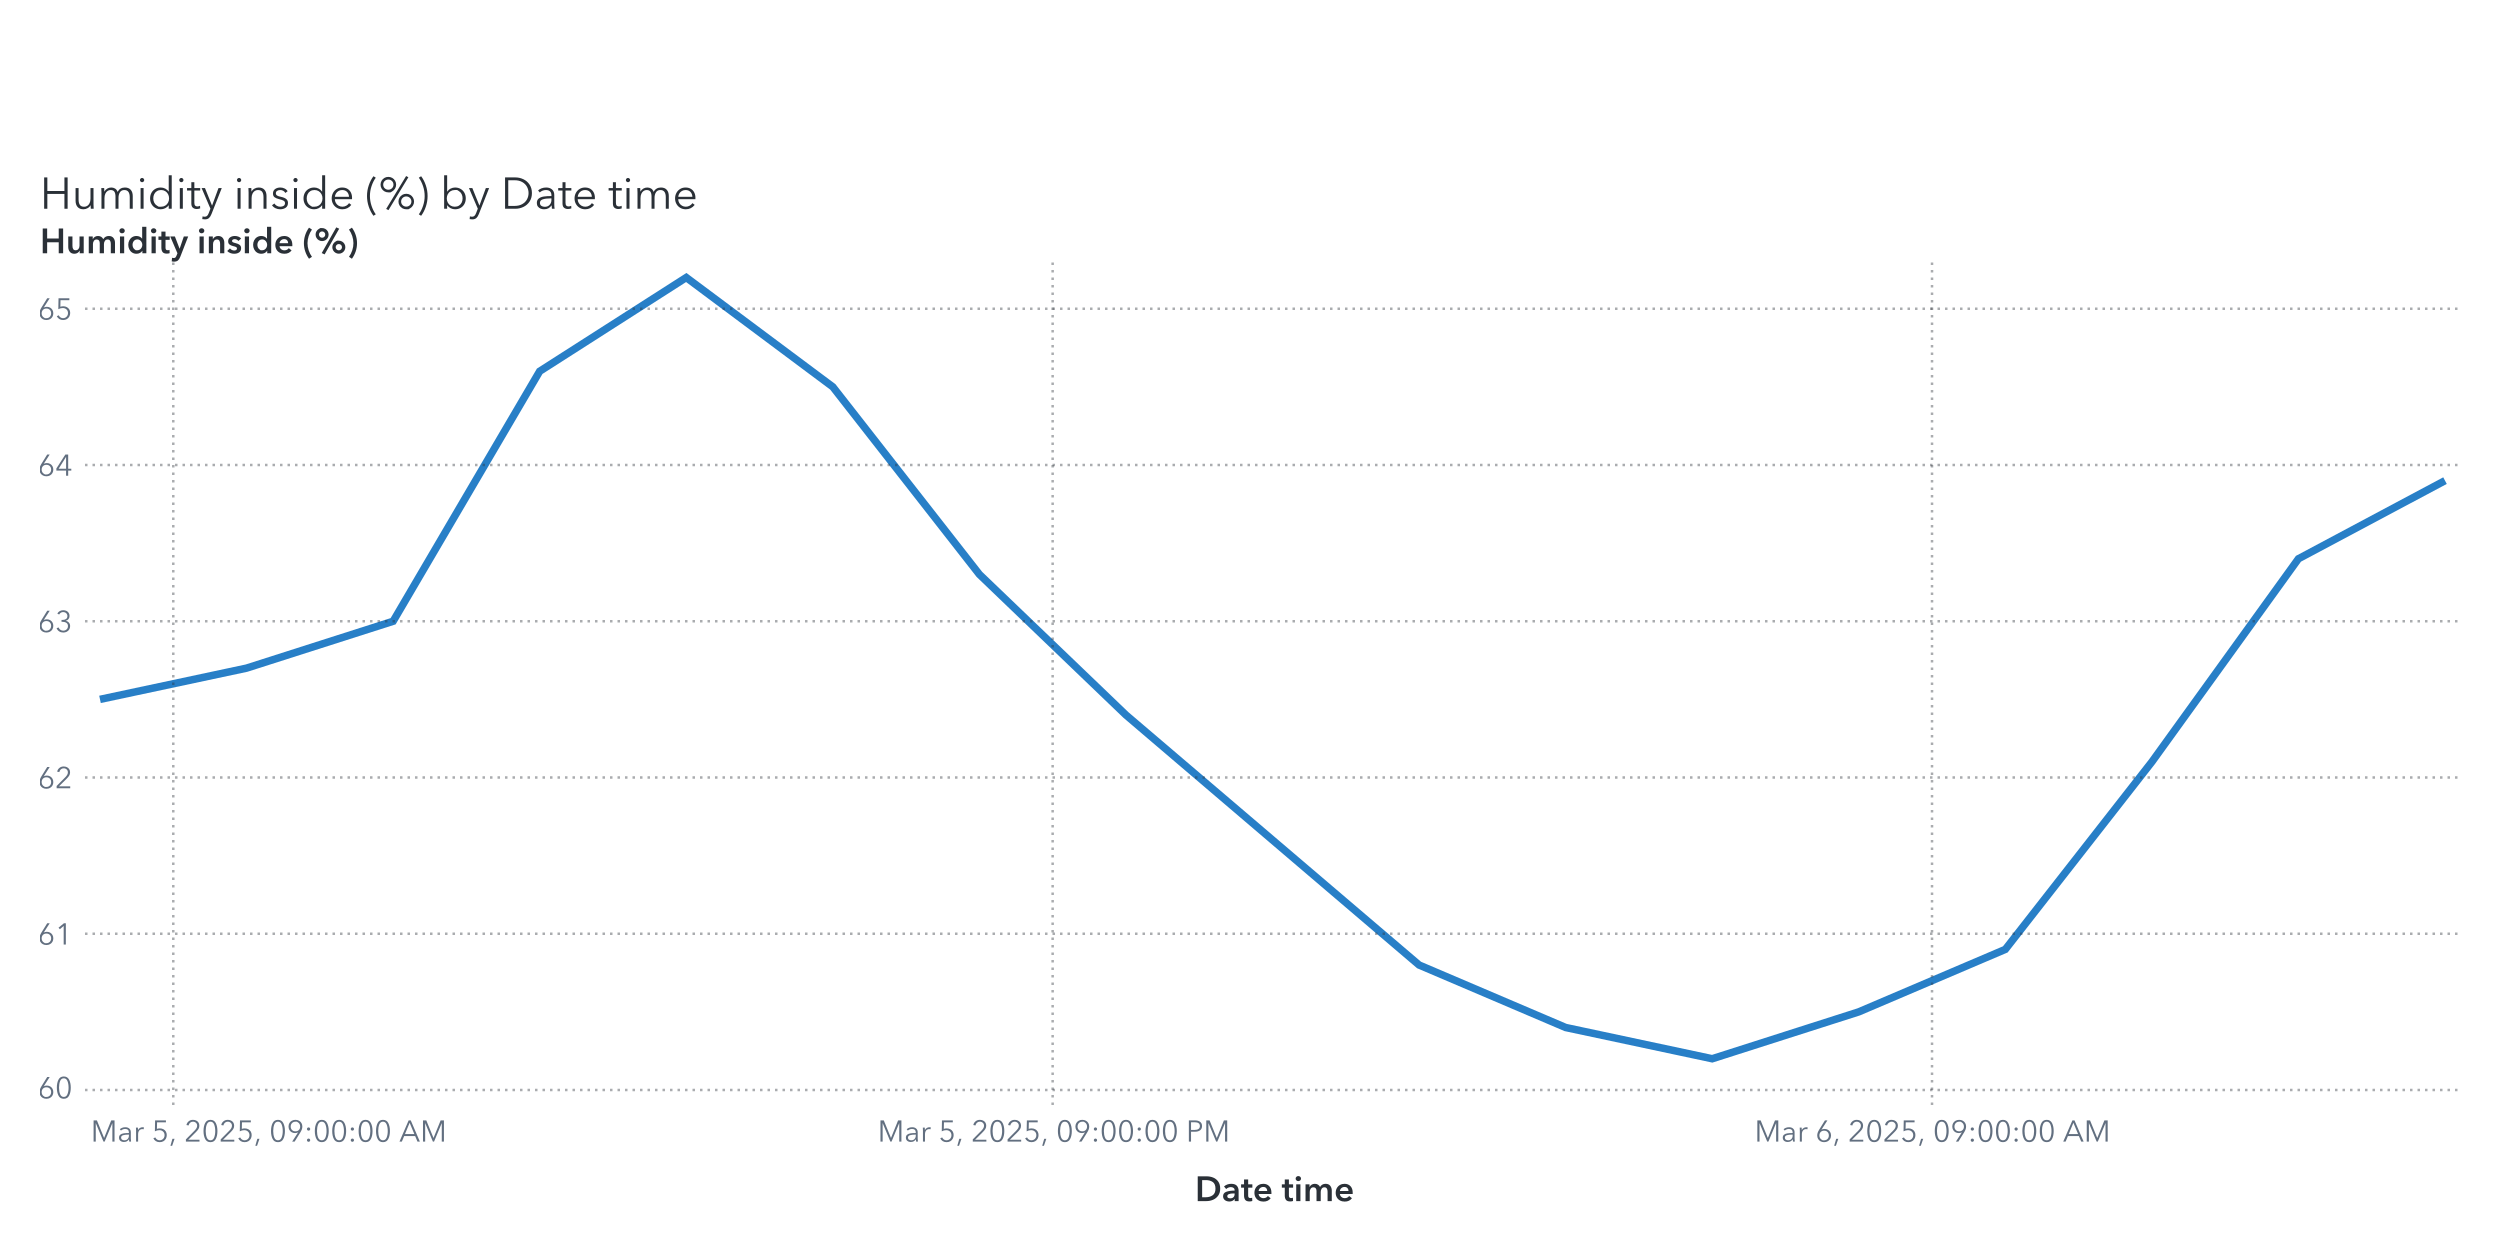
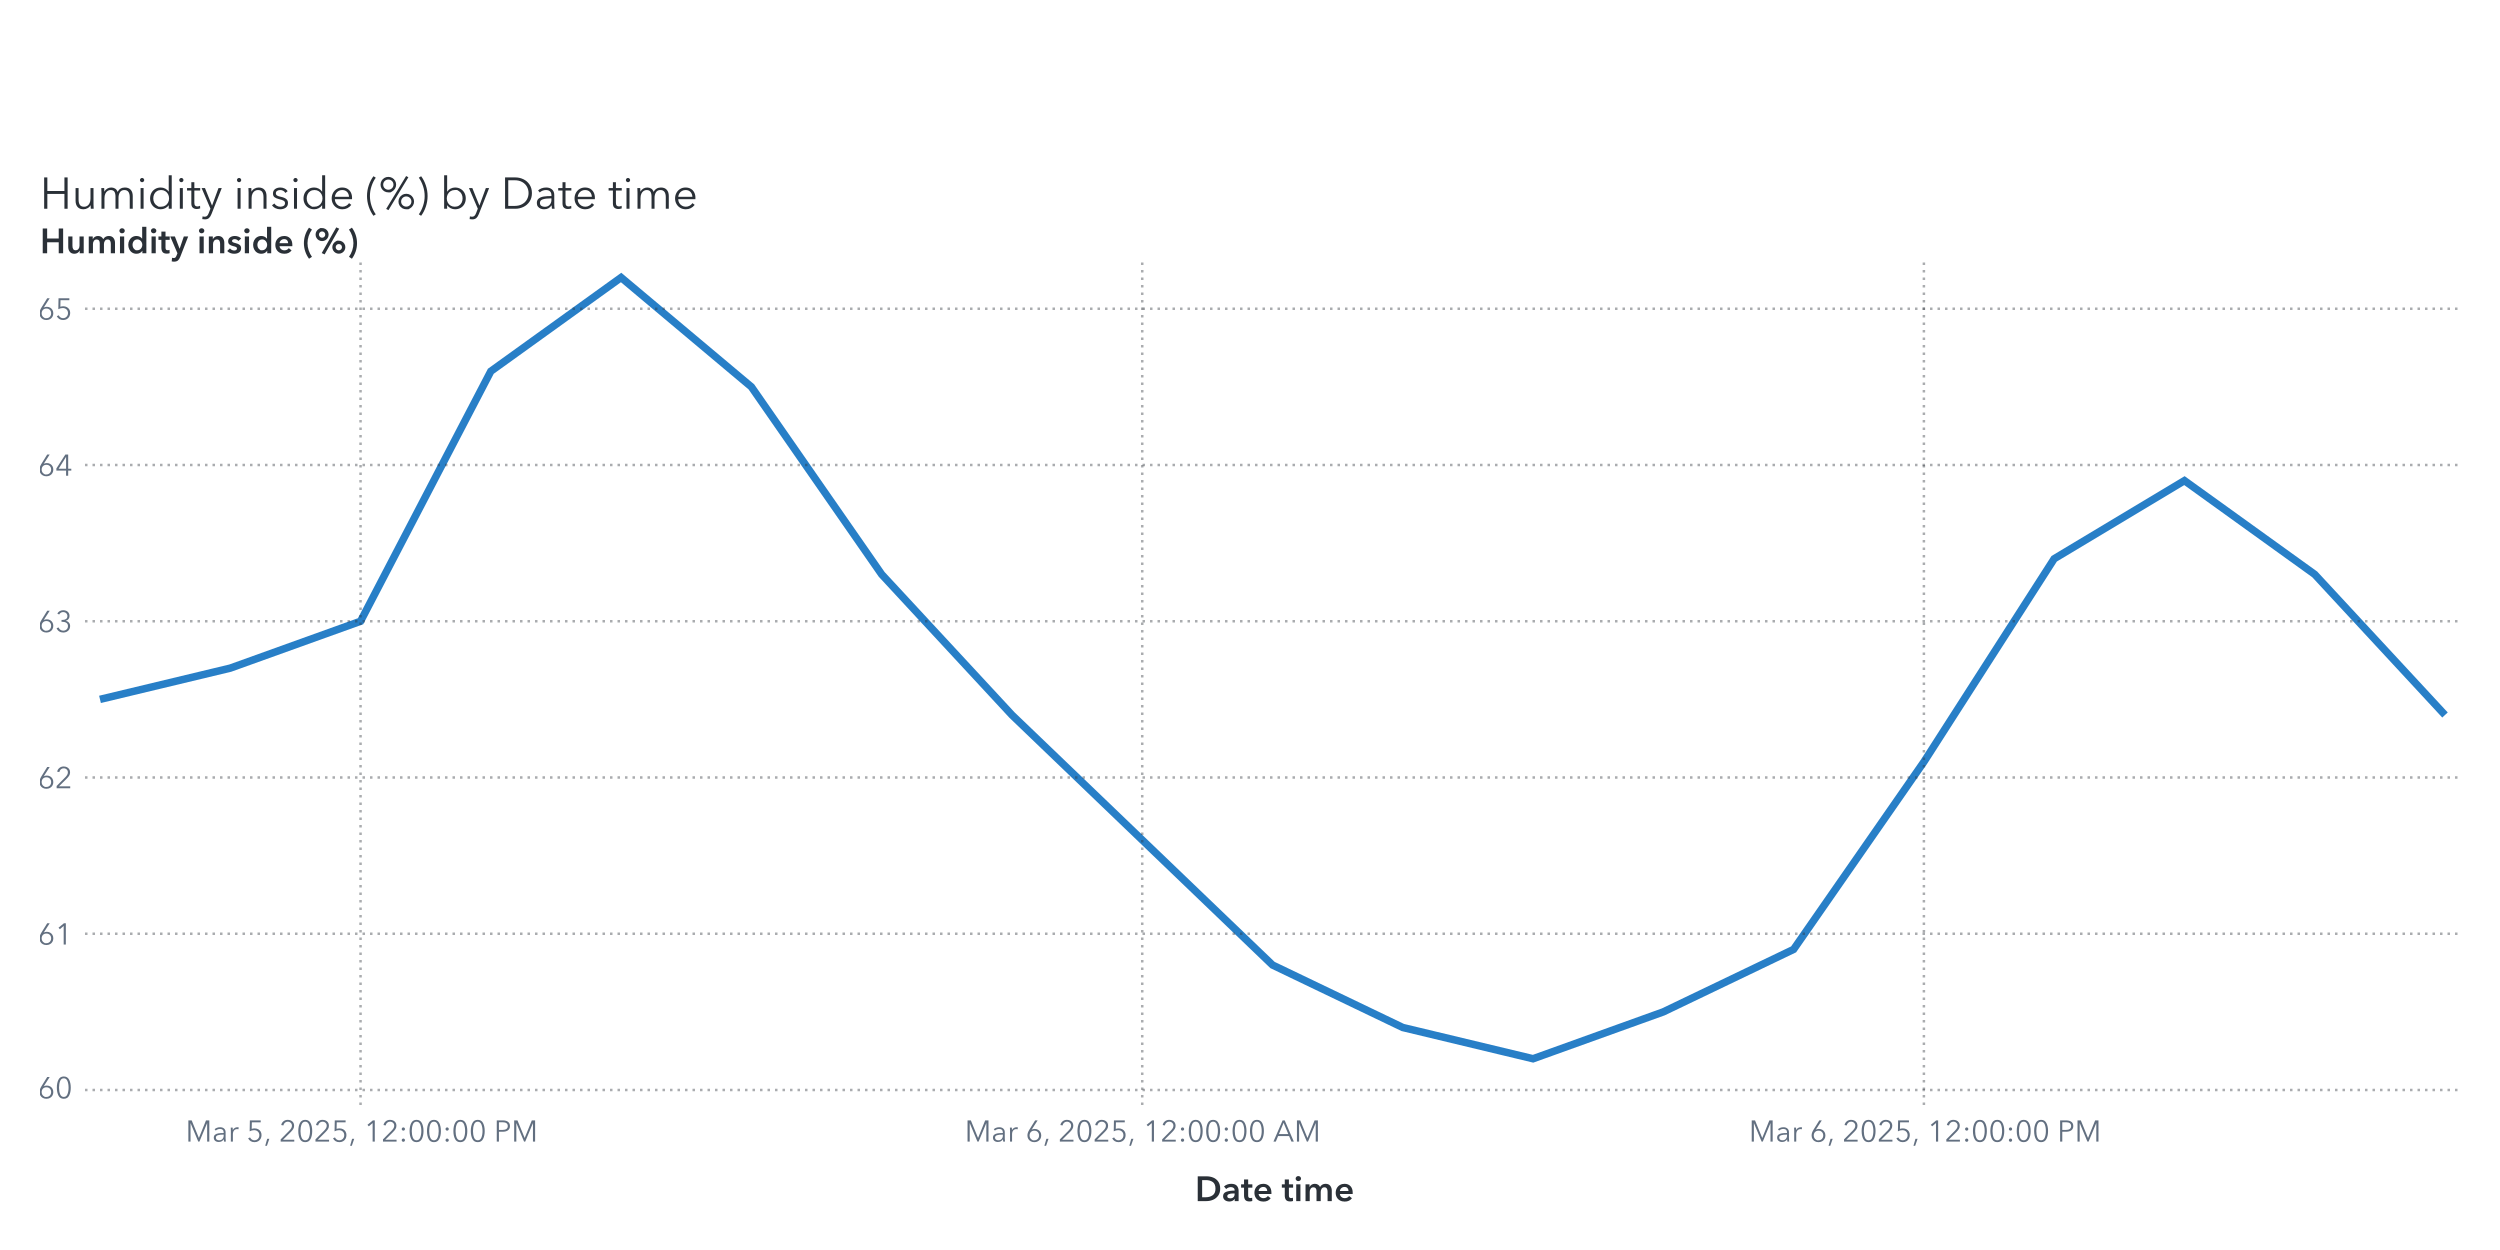
<svg xmlns="http://www.w3.org/2000/svg" xmlns:xlink="http://www.w3.org/1999/xlink" version="1.1" width="1000" height="500" viewBox="0 0 1000 500">
  <rect x="0" y="0" width="1000" height="500" fill="#ffffff">
</rect>
  <g>
    <rect x="0" y="0" rx="5" ry="5" width="1000.0" height="500.0" fill="#ffffff" opacity="0">
</rect>
    <rect x="0" y="0" rx="5" ry="5" width="1000.0" height="500.0" fill="#ffffff" opacity="0">
</rect>
    <rect x="0" y="0" rx="5" ry="5" width="1000.0" height="500.0" fill="#ffffff" opacity="0">
</rect>
    <rect x="0" y="50.0" rx="5" ry="5" width="1000.0" height="450.0" fill="#ffffff" opacity="0">
</rect>
    <g transform=" translate(16.0 -412.0)">
      <g transform="">
        <g fill="#2a3037" stroke="#2a3037" transform="translate(0 495.5) scale(0.0177 -0.0177)">
          <defs>
            <path id="g72/TT0" d="M94.0 708.0 L166.0 708.0 L166.0 401.0 L552.0 401.0 L552.0 708.0 L624.0 708.0 L624.0 0 L552.0 0 L552.0 335.0 L166.0 335.0 L166.0 0 L94.0 0 L94.0 708.0Z">
</path>
          </defs>
          <use x="0" y="0" xlink:href="#g72/TT0" />
          <defs>
            <path id="g117/TT0" d="M426.0 80.0 L424.0 80.0Q 405.0,40.0  359.5,14.0 T 264.0,-12.0 Q 177.0,-12.0  131.5,40.0 T 86.0,181.0  L86.0 468.0 L154.0 468.0 L154.0 209.0Q 154.0,130.0  182.5,87.5 T 281.0,45.0 Q 319.0,45.0  351.0,65.5 T 403.0,127.0 T 423.0,228.0  L423.0 468.0 L491.0 468.0 L491.0 103.0Q 491.0,43.0  495.0,0  L430.0 0Q 426.0,50.0  426.0,80.0 Z">
</path>
          </defs>
          <use x="718.0" y="0" xlink:href="#g117/TT0" />
          <defs>
            <path id="g109/TT0" d="M311.0 480.0Q 356.0,480.0  395.0,458.0 T 455.0,381.0 Q 479.0,429.0  521.0,454.5 T 619.0,480.0 Q 706.0,480.0  751.5,428.0 T 797.0,287.0  L797.0 0 L729.0 0 L729.0 259.0Q 729.0,423.0  608.0,423.0 Q 540.0,423.0  507.5,372.5 T 475.0,249.0  L475.0 0 L407.0 0 L407.0 273.0Q 407.0,347.0  382.5,385.0 T 294.0,423.0 Q 260.0,423.0  228.5,402.5 T 177.5,340.5 T 158.0,240.0  L158.0 0 L90.0 0 L90.0 365.0Q 90.0,425.0  86.0,468.0  L151.0 468.0Q 155.0,418.0  155.0,388.0  L157.0 388.0Q 178.0,429.0  219.5,454.5 T 311.0,480.0 Z">
</path>
          </defs>
          <use x="1299.0" y="0" xlink:href="#g109/TT0" />
          <defs>
            <path id="g105/TT0" d="M125.0 600.0Q 106.0,600.0  91.5,614.0 T 77.0,648.0 Q 77.0,668.0  91.5,682.0 T 125.0,696.0 Q 144.0,696.0  158.5,682.0 T 173.0,648.0 Q 173.0,628.0  158.5,614.0 T 125.0,600.0 Z M159.0 0 L91.0 0 L91.0 468.0 L159.0 468.0 L159.0 0Z">
</path>
          </defs>
          <use x="2182.0" y="0" xlink:href="#g105/TT0" />
          <defs>
            <path id="g100/TT0" d="M298.0 -12.0Q 227.0,-12.0  171.5,20.5 T 86.0,109.0 T 56.0,234.0 Q 56.0,303.0  86.0,359.0 T 171.5,447.5 T 298.0,480.0 Q 350.0,480.0  398.0,455.5 T 475.0,387.0  L477.0 387.0 L477.0 756.0 L545.0 756.0 L545.0 0 L477.0 0 L477.0 79.0 L475.0 79.0Q 446.0,36.0  398.0,12.0 T 298.0,-12.0 Z M305.0 46.0Q 357.0,46.0  398.0,70.5 T 462.0,138.0 T 485.0,234.0 Q 485.0,287.0  462.0,330.0 T 398.0,398.0 T 305.0,423.0 Q 250.0,423.0  210.0,398.0 T 149.0,330.0 T 128.0,234.0 Q 128.0,181.0  149.0,138.5 T 210.0,71.0 T 250.0,46.0 Z">
</path>
          </defs>
          <use x="2432.0" y="0" xlink:href="#g100/TT0" />
          <use x="3069.0" y="0" xlink:href="#g105/TT0" />
          <defs>
            <path id="g116/TT0" d="M169.0 411.0 L169.0 138.0Q 169.0,89.0  187.0,70.5 T 239.0,52.0 Q 268.0,52.0  298.0,67.0  L301.0 8.0Q 264.0,-6.0  221.0,-6.0 Q 173.0,-6.0  137.0,22.0 T 101.0,119.0  L101.0 411.0 L4.0 411.0 L4.0 468.0 L101.0 468.0 L101.0 600.0 L169.0 600.0 L169.0 468.0 L301.0 468.0 L301.0 411.0 L169.0 411.0Z">
</path>
          </defs>
          <use x="3319.0" y="0" xlink:href="#g116/TT0" />
          <defs>
            <path id="g121/TT0" d="M253.0 73.0 L398.0 468.0 L472.0 468.0 L239.0 -121.0Q 216.0,-180.0  182.5,-210.0 T 92.0,-240.0 Q 61.0,-240.0  31.0,-234.0  L38.0 -172.0Q 62.0,-180.0  88.0,-180.0 Q 121.0,-180.0  141.5,-159.5 T 178.0,-97.0  L216.0 1.0 L16.0 468.0 L92.0 468.0 L251.0 73.0 L253.0 73.0Z">
</path>
          </defs>
          <use x="3636.0" y="0" xlink:href="#g121/TT0" />
          <use x="4374.0" y="0" xlink:href="#g105/TT0" />
          <defs>
            <path id="g110/TT0" d="M155.0 388.0 L157.0 388.0Q 176.0,428.0  221.5,454.0 T 317.0,480.0 Q 404.0,480.0  449.5,428.0 T 495.0,287.0  L495.0 0 L427.0 0 L427.0 259.0Q 427.0,338.0  398.5,380.5 T 300.0,423.0 Q 262.0,423.0  230.0,402.5 T 178.0,341.0 T 158.0,240.0  L158.0 0 L90.0 0 L90.0 365.0Q 90.0,425.0  86.0,468.0  L151.0 468.0Q 155.0,418.0  155.0,388.0 Z">
</path>
          </defs>
          <use x="4624.0" y="0" xlink:href="#g110/TT0" />
          <defs>
            <path id="g115/TT0" d="M224.0 423.0Q 183.0,423.0  154.0,404.5 T 125.0,350.0 Q 125.0,318.0  151.0,300.0 T 237.0,270.0 Q 320.0,253.0  359.5,220.0 T 399.0,133.0 Q 399.0,59.0  347.5,23.5 T 223.0,-12.0 Q 167.0,-12.0  118.0,11.0 T 38.0,79.0  L92.0 119.0Q 111.0,87.0  146.5,66.5 T 222.0,46.0 Q 270.0,46.0  301.0,65.5 T 332.0,128.0 Q 332.0,163.0  299.5,182.0 T 194.0,218.0 Q 136.0,232.0  98.0,258.5 T 60.0,344.0 Q 60.0,411.0  108.5,445.5 T 227.0,480.0 Q 277.0,480.0  323.0,457.5 T 391.0,396.0  L339.0 357.0Q 324.0,387.0  293.0,405.0 T 224.0,423.0 Z">
</path>
          </defs>
          <use x="5205.0" y="0" xlink:href="#g115/TT0" />
          <use x="5649.0" y="0" xlink:href="#g105/TT0" />
          <use x="5899.0" y="0" xlink:href="#g100/TT0" />
          <defs>
            <path id="g101/TT0" d="M515.0 216.0 L127.0 216.0Q 128.0,169.0  150.5,130.5 T 212.0,69.0 T 298.0,46.0 Q 347.0,46.0  387.0,69.5 T 448.0,127.0  L499.0 87.0Q 421.0,-12.0  298.0,-12.0 Q 229.0,-12.0  174.0,20.0 T 87.5,108.0 T 56.0,234.0 Q 56.0,303.0  87.0,359.5 T 172.0,448.0 T 292.0,480.0 Q 363.0,480.0  413.5,449.5 T 490.0,366.0 T 516.0,248.0 Q 516.0,228.0  515.0,216.0 Z M292.0 423.0Q 248.0,423.0  211.5,402.0 T 153.0,345.5 T 128.0,270.0  L447.0 270.0Q 444.0,338.0  403.5,380.5 T 292.0,423.0 Z">
</path>
          </defs>
          <use x="6536.0" y="0" xlink:href="#g101/TT0" />
          <defs>
            <path id="g40/TT0" d="M230.0 -126.0 L178.0 -159.0Q 112.0,-72.0  72.0,46.0 T 32.0,288.0 Q 32.0,412.0  72.0,530.0 T 178.0,735.0  L230.0 702.0Q 170.0,618.0  134.0,509.0 T 98.0,288.0 Q 98.0,176.0  134.0,67.0 T 230.0,-126.0 Z">
</path>
          </defs>
          <use x="7358.0" y="0" xlink:href="#g40/TT0" />
          <defs>
            <path id="g37/TT0" d="M217.0 -31.0 L165.0 -4.0 L616.0 739.0 L667.0 712.0 L217.0 -31.0Z M214.0 370.0Q 165.0,370.0  125.0,393.5 T 61.5,457.0 T 38.0,545.0 Q 38.0,593.0  61.5,633.0 T 125.0,696.5 T 214.0,720.0 Q 263.0,720.0  303.0,696.5 T 366.5,633.0 T 390.0,545.0 Q 390.0,497.0  366.5,457.0 T 303.0,393.5 T 263.0,370.0 Z M214.0 660.0Q 166.0,660.0  132.0,627.0 T 98.0,545.0 Q 98.0,496.0  132.0,463.0 T 214.0,430.0 Q 262.0,430.0  296.0,463.0 T 330.0,545.0 Q 330.0,594.0  296.0,627.0 T 214.0,660.0 Z M619.0 -12.0Q 570.0,-12.0  530.0,11.5 T 466.5,75.0 T 443.0,163.0 Q 443.0,211.0  466.5,251.0 T 530.0,314.5 T 619.0,338.0 Q 668.0,338.0  708.0,314.5 T 771.5,251.0 T 795.0,163.0 Q 795.0,115.0  771.5,75.0 T 708.0,11.5 T 668.0,-12.0 Z M619.0 278.0Q 571.0,278.0  537.0,245.0 T 503.0,163.0 Q 503.0,114.0  537.0,81.0 T 619.0,48.0 Q 667.0,48.0  701.0,81.0 T 735.0,163.0 Q 735.0,212.0  701.0,245.0 T 619.0,278.0 Z">
</path>
          </defs>
          <use x="7658.0" y="0" xlink:href="#g37/TT0" />
          <defs>
            <path id="g41/TT0" d="M70.0 702.0 L122.0 735.0Q 188.0,648.0  228.0,530.0 T 268.0,288.0 Q 268.0,164.0  228.0,46.0 T 122.0,-159.0  L70.0 -126.0Q 130.0,-42.0  166.0,67.0 T 202.0,288.0 Q 202.0,400.0  166.0,509.0 T 70.0,702.0 Z">
</path>
          </defs>
          <use x="8491.0" y="0" xlink:href="#g41/TT0" />
          <defs>
            <path id="g98/TT0" d="M160.0 0 L92.0 0 L92.0 756.0 L160.0 756.0 L160.0 387.0 L162.0 387.0Q 191.0,431.0  239.0,455.5 T 339.0,480.0 Q 410.0,480.0  465.5,447.5 T 551.0,359.0 T 581.0,234.0 Q 581.0,165.0  551.0,109.0 T 465.5,20.5 T 339.0,-12.0 Q 287.0,-12.0  239.0,12.0 T 162.0,79.0  L160.0 79.0 L160.0 0Z M332.0 423.0Q 280.0,423.0  239.0,398.0 T 175.0,330.0 T 152.0,234.0 Q 152.0,181.0  175.0,138.0 T 239.0,70.5 T 332.0,46.0 Q 387.0,46.0  427.0,71.0 T 488.0,138.5 T 509.0,234.0 Q 509.0,287.0  488.0,330.0 T 427.0,398.0 T 387.0,423.0 Z">
</path>
          </defs>
          <use x="9041.0" y="0" xlink:href="#g98/TT0" />
          <use x="9678.0" y="0" xlink:href="#g121/TT0" />
          <defs>
            <path id="g68/TT0" d="M329.0 708.0Q 421.0,708.0  507.0,667.5 T 647.0,546.5 T 701.0,354.0 Q 701.0,242.0  647.0,161.5 T 507.0,40.5 T 329.0,0  L94.0 0 L94.0 708.0 L329.0 708.0Z M309.0 64.0Q 411.0,64.0  482.5,105.0 T 589.5,212.0 T 625.0,354.0 Q 625.0,430.0  589.5,496.0 T 482.5,603.0 T 309.0,644.0  L166.0 644.0 L166.0 64.0 L309.0 64.0Z">
</path>
          </defs>
          <use x="10416.0" y="0" xlink:href="#g68/TT0" />
          <defs>
            <path id="g97/TT0" d="M260.0 423.0Q 220.0,423.0  183.0,408.0 T 121.0,368.0  L83.0 413.0Q 113.0,443.0  161.0,461.5 T 267.0,480.0 Q 347.0,480.0  398.0,436.0 T 449.0,310.0  L449.0 105.0Q 449.0,42.0  457.0,0  L396.0 0Q 389.0,40.0  389.0,76.0  L387.0 76.0Q 355.0,30.0  314.5,9.0 T 217.0,-12.0 Q 178.0,-12.0  141.0,2.5 T 79.5,49.0 T 55.0,130.0 Q 55.0,198.0  99.0,232.0 T 212.5,276.5 T 385.0,287.0  L385.0 302.0Q 385.0,362.0  353.0,392.5 T 260.0,423.0 Z M125.0 133.0Q 125.0,87.0  157.0,65.5 T 235.0,44.0 Q 304.0,44.0  344.5,89.0 T 385.0,199.0  L385.0 234.0 L365.0 234.0Q 259.0,234.0  192.0,213.5 T 125.0,133.0 Z">
</path>
          </defs>
          <use x="11173.0" y="0" xlink:href="#g97/TT0" />
          <use x="11707.0" y="0" xlink:href="#g116/TT0" />
          <use x="12024.0" y="0" xlink:href="#g101/TT0" />
          <use x="12846.0" y="0" xlink:href="#g116/TT0" />
          <use x="13163.0" y="0" xlink:href="#g105/TT0" />
          <use x="13413.0" y="0" xlink:href="#g109/TT0" />
          <use x="14296.0" y="0" xlink:href="#g101/TT0" />
        </g>
        <text x="0" y="495.5" font-size="13.3pt" font-family="Avenir Next for SAS" fill="#2a3037" opacity="0">
Humidity inside (%) by Date time</text>
      </g>
    </g>
    <g transform=" translate(16.0 -16.0)">
      <defs>
        <clipPath id="ClipPath0">
          <rect x="18" y="118" width="953" height="340">
</rect>
        </clipPath>
      </defs>
      <g clip-path="url(#ClipPath0)">
        <defs>
          <clipPath id="ClipPath1">
            <rect x="18" y="120" width="951" height="338">
</rect>
          </clipPath>
        </defs>
        <g clip-path="url(#ClipPath1)">
-           <polyline id="Polyline_6" points="24.0,295.75  82.63,283.25  141.25,264.5  199.88,164.5  258.5,127.0  317.13,170.75  375.75,245.75  434.38,302.0  493.0,352.0  551.63,402.0  610.25,427.0  668.88,439.5  727.5,420.75  786.13,395.75  844.75,320.75  903.38,239.5  962.0,208.25 " fill="none" stroke="#287fc7" stroke-width="3.0">
+           <polyline id="Polyline_6" points="24.0,295.75  76.11,283.25  128.22,264.5  180.33,164.5  232.44,127.0  284.56,170.75  336.67,245.75  388.78,302.0  440.89,352.0  493.0,402.0  545.11,427.0  597.22,439.5  649.33,420.75  701.44,395.75  753.56,320.75  805.67,239.5  857.78,208.25  909.89,245.75  962.0,302.0 " fill="none" stroke="#287fc7" stroke-width="3.0">
</polyline>
        </g>
        <path d="M18.0 452.0L969.0 452.0" stroke="#2a3037" stroke-dasharray="1,2" fill="none" opacity="0.4">
</path>
        <path d="M18.0 389.5L969.0 389.5" stroke="#2a3037" stroke-dasharray="1,2" fill="none" opacity="0.4">
</path>
        <path d="M18.0 327.0L969.0 327.0" stroke="#2a3037" stroke-dasharray="1,2" fill="none" opacity="0.4">
</path>
        <path d="M18.0 264.5L969.0 264.5" stroke="#2a3037" stroke-dasharray="1,2" fill="none" opacity="0.4">
</path>
        <path d="M18.0 202.0L969.0 202.0" stroke="#2a3037" stroke-dasharray="1,2" fill="none" opacity="0.4">
</path>
        <path d="M18.0 139.5L969.0 139.5" stroke="#2a3037" stroke-dasharray="1,2" fill="none" opacity="0.4">
</path>
-         <path d="M53.31 458.0L53.31 120.0" stroke="#2a3037" stroke-dasharray="1,2" fill="none" opacity="0.4">
- </path>
-         <path d="M405.06 458.0L405.06 120.0" stroke="#2a3037" stroke-dasharray="1,2" fill="none" opacity="0.4">
- </path>
-         <path d="M756.81 458.0L756.81 120.0" stroke="#2a3037" stroke-dasharray="1,2" fill="none" opacity="0.4">
+         <path d="M128.22 458.0L128.22 120.0" stroke="#2a3037" stroke-dasharray="1,2" fill="none" opacity="0.4">
+ </path>
+         <path d="M440.89 458.0L440.89 120.0" stroke="#2a3037" stroke-dasharray="1,2" fill="none" opacity="0.4">
+ </path>
+         <path d="M753.56 458.0L753.56 120.0" stroke="#2a3037" stroke-dasharray="1,2" fill="none" opacity="0.4">
</path>
      </g>
      <defs>
        <clipPath id="ClipPath2">
          <rect x="0" y="121" width="18" height="337">
</rect>
        </clipPath>
      </defs>
      <g clip-path="url(#ClipPath2)">
        <g fill="#626f80" stroke="#626f80" transform="translate(-0.92 455.3) scale(0.012 -0.012)">
          <defs>
            <path id="g54/TT0" d="M203.0 397.0Q 218.0,409.0  247.0,416.0 T 304.0,423.0 Q 365.0,423.0  414.5,395.5 T 492.0,318.0 T 520.0,205.0 Q 520.0,140.0  490.5,89.5 T 408.5,10.5 T 290.0,-18.0 Q 224.0,-18.0  171.5,10.5 T 89.5,89.5 T 60.0,205.0 Q 60.0,255.0  77.0,301.5 T 124.0,397.0  L317.0 708.0 L400.0 708.0 L201.0 399.0 L203.0 397.0Z M290.0 43.0Q 336.0,43.0  372.0,64.0 T 428.0,122.0 T 448.0,205.0 Q 448.0,275.0  405.0,320.0 T 290.0,365.0 Q 218.0,365.0  175.0,320.0 T 132.0,205.0 Q 132.0,159.0  152.0,122.0 T 208.0,64.0 T 244.0,43.0 Z">
</path>
          </defs>
          <use x="0" y="0" xlink:href="#g54/TT0" />
          <defs>
            <path id="g48/TT0" d="M522.0 353.0Q 522.0,195.0  467.0,88.5 T 290.0,-18.0 Q 167.0,-18.0  112.5,88.5 T 58.0,353.0 Q 58.0,512.0  112.5,619.0 T 290.0,726.0 Q 412.0,726.0  467.0,618.5 T 522.0,353.0 Z M131.0 353.0Q 131.0,226.0  167.5,135.0 T 290.0,44.0 Q 375.0,44.0  412.0,135.5 T 449.0,353.0 Q 449.0,480.0  412.0,572.5 T 290.0,665.0 Q 204.0,665.0  167.5,573.0 T 131.0,353.0 Z">
</path>
          </defs>
          <use x="580.0" y="0" xlink:href="#g48/TT0" />
        </g>
-         <text id="Text_25" x="13.0" y="455.3" font-size="9.0pt" font-family="Avenir Next for SAS" fill="#626f80" text-anchor="end" opacity="0">
+         <text id="Text_27" x="13.0" y="455.3" font-size="9.0pt" font-family="Avenir Next for SAS" fill="#626f80" text-anchor="end" opacity="0">
60</text>
        <g fill="#626f80" stroke="#626f80" transform="translate(-0.92 393.8) scale(0.012 -0.012)">
          <use x="0" y="0" xlink:href="#g54/TT0" />
          <defs>
            <path id="g49/TT0" d="M358.0 0 L286.0 0 L286.0 619.0 L158.0 510.0 L114.0 560.0 L294.0 708.0 L358.0 708.0 L358.0 0Z">
</path>
          </defs>
          <use x="580.0" y="0" xlink:href="#g49/TT0" />
        </g>
-         <text id="Text_26" x="13.0" y="393.8" font-size="9.0pt" font-family="Avenir Next for SAS" fill="#626f80" text-anchor="end" opacity="0">
+         <text id="Text_28" x="13.0" y="393.8" font-size="9.0pt" font-family="Avenir Next for SAS" fill="#626f80" text-anchor="end" opacity="0">
61</text>
        <g fill="#626f80" stroke="#626f80" transform="translate(-0.92 331.3) scale(0.012 -0.012)">
          <use x="0" y="0" xlink:href="#g54/TT0" />
          <defs>
            <path id="g50/TT0" d="M51.0 0 L51.0 75.0 L341.0 368.0Q 380.0,408.0  403.0,447.0 T 426.0,530.0 Q 426.0,590.0  385.5,627.5 T 286.0,665.0 Q 230.0,665.0  191.0,630.0 T 140.0,539.0  L69.0 553.0Q 84.0,629.0  144.0,677.5 T 286.0,726.0 Q 344.0,726.0  392.5,703.5 T 470.0,637.0 T 499.0,531.0 Q 499.0,469.0  470.0,421.5 T 384.0,317.0  L129.0 64.0 L504.0 64.0 L504.0 0 L51.0 0Z">
</path>
          </defs>
          <use x="580.0" y="0" xlink:href="#g50/TT0" />
        </g>
-         <text id="Text_27" x="13.0" y="331.3" font-size="9.0pt" font-family="Avenir Next for SAS" fill="#626f80" text-anchor="end" opacity="0">
+         <text id="Text_29" x="13.0" y="331.3" font-size="9.0pt" font-family="Avenir Next for SAS" fill="#626f80" text-anchor="end" opacity="0">
62</text>
        <g fill="#626f80" stroke="#626f80" transform="translate(-0.92 268.8) scale(0.012 -0.012)">
          <use x="0" y="0" xlink:href="#g54/TT0" />
          <defs>
            <path id="g51/TT0" d="M245.0 402.0Q 319.0,402.0  364.5,433.5 T 410.0,532.0 Q 410.0,590.0  369.0,627.5 T 270.0,665.0 Q 226.0,665.0  191.0,643.5 T 135.0,582.0  L74.0 614.0Q 106.0,670.0  157.0,698.0 T 274.0,726.0 Q 331.0,726.0  378.0,703.5 T 453.0,638.0 T 481.0,536.0 Q 481.0,475.0  446.5,432.0 T 358.0,374.0  L358.0 372.0Q 421.0,359.0  461.0,312.0 T 501.0,196.0 Q 501.0,131.0  470.0,82.5 T 387.0,8.0 T 273.0,-18.0 Q 196.0,-18.0  137.5,19.5 T 49.0,127.0  L117.0 152.0Q 135.0,102.0  177.0,73.0 T 273.0,44.0 Q 314.0,44.0  350.0,62.5 T 407.5,115.5 T 429.0,196.0 Q 429.0,271.0  376.0,305.5 T 245.0,340.0  L214.0 340.0 L214.0 402.0 L245.0 402.0Z">
</path>
          </defs>
          <use x="580.0" y="0" xlink:href="#g51/TT0" />
        </g>
-         <text id="Text_28" x="13.0" y="268.8" font-size="9.0pt" font-family="Avenir Next for SAS" fill="#626f80" text-anchor="end" opacity="0">
+         <text id="Text_30" x="13.0" y="268.8" font-size="9.0pt" font-family="Avenir Next for SAS" fill="#626f80" text-anchor="end" opacity="0">
63</text>
        <g fill="#626f80" stroke="#626f80" transform="translate(-0.92 206.3) scale(0.012 -0.012)">
          <use x="0" y="0" xlink:href="#g54/TT0" />
          <defs>
            <path id="g52/TT0" d="M436.0 234.0 L540.0 234.0 L540.0 171.0 L436.0 171.0 L436.0 0 L366.0 0 L366.0 171.0 L42.0 171.0 L42.0 241.0 L342.0 708.0 L436.0 708.0 L436.0 234.0Z M366.0 627.0 L364.0 627.0 L117.0 234.0 L366.0 234.0 L366.0 627.0Z">
</path>
          </defs>
          <use x="580.0" y="0" xlink:href="#g52/TT0" />
        </g>
-         <text id="Text_29" x="13.0" y="206.3" font-size="9.0pt" font-family="Avenir Next for SAS" fill="#626f80" text-anchor="end" opacity="0">
+         <text id="Text_31" x="13.0" y="206.3" font-size="9.0pt" font-family="Avenir Next for SAS" fill="#626f80" text-anchor="end" opacity="0">
64</text>
        <g fill="#626f80" stroke="#626f80" transform="translate(-0.92 143.8) scale(0.012 -0.012)">
          <use x="0" y="0" xlink:href="#g54/TT0" />
          <defs>
            <path id="g53/TT0" d="M180.0 644.0 L175.0 425.0Q 219.0,441.0  273.0,441.0 Q 339.0,441.0  391.5,413.0 T 473.5,334.5 T 503.0,219.0 Q 503.0,151.0  473.5,97.0 T 390.5,12.5 T 268.0,-18.0 Q 194.0,-18.0  140.0,16.0 T 56.0,111.0  L121.0 140.0Q 140.0,96.0  179.0,70.0 T 264.0,44.0 Q 311.0,44.0  349.0,66.0 T 408.5,126.5 T 430.0,212.0 Q 430.0,289.0  380.5,335.5 T 254.0,382.0 Q 180.0,382.0  107.0,343.0  L114.0 708.0 L475.0 708.0 L475.0 644.0 L180.0 644.0Z">
</path>
          </defs>
          <use x="580.0" y="0" xlink:href="#g53/TT0" />
        </g>
-         <text id="Text_30" x="13.0" y="143.8" font-size="9.0pt" font-family="Avenir Next for SAS" fill="#626f80" text-anchor="end" opacity="0">
+         <text id="Text_32" x="13.0" y="143.8" font-size="9.0pt" font-family="Avenir Next for SAS" fill="#626f80" text-anchor="end" opacity="0">
65</text>
      </g>
      <g fill="#2a3037" stroke="#2a3037" transform="translate(0 117.31) scale(0.014 -0.014)">
        <defs>
          <path id="g72/TT1" d="M78.0 708.0 L204.0 708.0 L204.0 422.0 L535.0 422.0 L535.0 708.0 L661.0 708.0 L661.0 0 L535.0 0 L535.0 314.0 L204.0 314.0 L204.0 0 L78.0 0 L78.0 708.0Z">
</path>
        </defs>
        <use x="0" y="0" xlink:href="#g72/TT1" />
        <defs>
          <path id="g117/TT1" d="M396.0 0 L396.0 77.0 L394.0 77.0Q 377.0,39.0  336.5,12.5 T 245.0,-14.0 Q 157.0,-14.0  112.5,42.5 T 68.0,180.0  L68.0 480.0 L188.0 480.0 L188.0 214.0Q 188.0,86.0  278.0,86.0 Q 332.0,86.0  361.0,124.5 T 390.0,216.0  L390.0 480.0 L510.0 480.0 L510.0 0 L396.0 0Z">
</path>
        </defs>
        <use x="739.0" y="0" xlink:href="#g117/TT1" />
        <defs>
          <path id="g109/TT1" d="M822.0 300.0 L822.0 0 L702.0 0 L702.0 266.0Q 702.0,394.0  612.0,394.0 Q 560.0,394.0  533.0,354.5 T 506.0,262.0  L506.0 0 L386.0 0 L386.0 290.0Q 386.0,337.0  363.5,365.5 T 297.0,394.0 Q 246.0,394.0  219.0,355.5 T 192.0,264.0  L192.0 0 L72.0 0 L72.0 480.0 L186.0 480.0 L186.0 403.0 L188.0 403.0Q 205.0,442.0  244.0,468.0 T 337.0,494.0 Q 390.0,494.0  428.0,470.0 T 487.0,403.0 Q 511.0,447.0  551.5,470.5 T 645.0,494.0 Q 733.0,494.0  777.5,437.5 T 822.0,300.0 Z">
</path>
        </defs>
        <use x="1321.0" y="0" xlink:href="#g109/TT1" />
        <defs>
          <path id="g105/TT1" d="M133.0 715.0Q 166.0,715.0  188.5,694.5 T 211.0,643.0 Q 211.0,612.0  188.5,591.5 T 133.0,571.0 Q 101.0,571.0  79.0,592.5 T 57.0,643.0 Q 57.0,672.0  79.0,693.5 T 133.0,715.0 Z M74.0 480.0 L194.0 480.0 L194.0 0 L74.0 0 L74.0 480.0Z">
</path>
        </defs>
        <use x="2211.0" y="0" xlink:href="#g105/TT1" />
        <defs>
          <path id="g100/TT1" d="M446.0 0 L446.0 72.0 L444.0 72.0Q 420.0,31.0  375.0,8.5 T 279.0,-14.0 Q 208.0,-14.0  154.5,20.5 T 72.0,113.5 T 43.0,242.0 Q 43.0,312.0  73.0,370.0 T 156.0,461.0 T 276.0,494.0 Q 377.0,494.0  437.0,419.0  L440.0 419.0 L440.0 756.0 L560.0 756.0 L560.0 0 L446.0 0Z M303.0 86.0Q 345.0,86.0  377.0,108.5 T 426.5,166.5 T 444.0,240.0 Q 444.0,278.0  426.5,314.5 T 377.0,373.5 T 303.0,396.0 Q 259.0,396.0  227.5,374.0 T 180.5,316.5 T 165.0,242.0 Q 165.0,203.0  180.5,167.0 T 227.5,108.5 T 259.0,86.0 Z">
</path>
        </defs>
        <use x="2479.0" y="0" xlink:href="#g100/TT1" />
        <use x="3113.0" y="0" xlink:href="#g105/TT1" />
        <defs>
          <path id="g116/TT1" d="M3.0 480.0 L87.0 480.0 L87.0 619.0 L205.0 619.0 L205.0 480.0 L325.0 480.0 L325.0 384.0 L205.0 384.0 L205.0 161.0Q 205.0,125.0  218.0,106.0 T 268.0,87.0 Q 299.0,87.0  319.0,97.0  L323.0 3.0Q 289.0,-10.0  243.0,-10.0 Q 155.0,-10.0  121.0,35.5 T 87.0,160.0  L87.0 384.0 L3.0 384.0 L3.0 480.0Z">
</path>
        </defs>
        <use x="3381.0" y="0" xlink:href="#g116/TT1" />
        <defs>
          <path id="g121/TT1" d="M133.0 480.0 L267.0 131.0 L269.0 131.0 L388.0 480.0 L513.0 480.0 L286.0 -103.0Q 258.0,-174.0  218.5,-207.0 T 104.0,-240.0 Q 71.0,-240.0  42.0,-233.0  L52.0 -129.0Q 74.0,-136.0  97.0,-136.0 Q 133.0,-136.0  149.0,-119.5 T 182.0,-61.0  L206.0 0 L0 480.0 L133.0 480.0Z">
</path>
        </defs>
        <use x="3721.0" y="0" xlink:href="#g121/TT1" />
        <use x="4484.0" y="0" xlink:href="#g105/TT1" />
        <defs>
          <path id="g110/TT1" d="M186.0 480.0 L186.0 403.0 L188.0 403.0Q 205.0,441.0  245.5,467.5 T 337.0,494.0 Q 425.0,494.0  469.5,437.5 T 514.0,300.0  L514.0 0 L394.0 0 L394.0 266.0Q 394.0,394.0  304.0,394.0 Q 250.0,394.0  221.0,355.5 T 192.0,264.0  L192.0 0 L72.0 0 L72.0 480.0 L186.0 480.0Z">
</path>
        </defs>
        <use x="4752.0" y="0" xlink:href="#g110/TT1" />
        <defs>
          <path id="g115/TT1" d="M230.0 404.0Q 198.0,404.0  175.5,391.0 T 153.0,352.0 Q 153.0,327.0  176.0,315.0 T 257.0,289.0 Q 325.0,273.0  368.5,241.0 T 412.0,146.0 Q 412.0,64.0  355.5,25.0 T 212.0,-14.0 Q 155.0,-14.0  102.0,7.0 T 15.0,65.0  L94.0 139.0Q 114.0,112.0  146.5,95.5 T 217.0,79.0 Q 248.0,79.0  271.0,93.0 T 294.0,136.0 Q 294.0,164.0  269.5,177.5 T 184.0,205.0 Q 119.0,221.0  80.5,250.5 T 42.0,341.0 Q 42.0,416.0  98.0,455.0 T 233.0,494.0 Q 287.0,494.0  336.0,475.0 T 413.0,421.0  L335.0 352.0Q 318.0,374.0  290.0,389.0 T 230.0,404.0 Z">
</path>
        </defs>
        <use x="5334.0" y="0" xlink:href="#g115/TT1" />
        <use x="5778.0" y="0" xlink:href="#g105/TT1" />
        <use x="6046.0" y="0" xlink:href="#g100/TT1" />
        <defs>
          <path id="g101/TT1" d="M529.0 202.0 L164.0 202.0Q 168.0,152.0  208.0,118.0 T 301.0,84.0 Q 384.0,84.0  428.0,146.0  L508.0 82.0Q 437.0,-14.0  302.0,-14.0 Q 228.0,-14.0  169.5,16.5 T 77.5,104.0 T 44.0,237.0 Q 44.0,313.0  77.0,371.5 T 168.0,462.0 T 298.0,494.0 Q 402.0,494.0  466.0,427.0 T 530.0,234.0 Q 530.0,213.0  529.0,202.0 Z M297.0 404.0Q 244.0,404.0  206.0,371.0 T 164.0,288.0  L410.0 288.0Q 410.0,338.0  381.0,371.0 T 297.0,404.0 Z">
</path>
        </defs>
        <use x="6680.0" y="0" xlink:href="#g101/TT1" />
        <defs>
          <path id="g40/TT1" d="M182.0 732.0 L266.0 677.0Q 206.0,593.0  172.5,492.0 T 139.0,288.0 Q 139.0,185.0  172.5,84.0 T 266.0,-101.0  L182.0 -156.0Q 112.0,-60.0  74.0,54.0 T 36.0,288.0 Q 36.0,408.0  74.0,522.0 T 182.0,732.0 Z">
</path>
        </defs>
        <use x="7504.0" y="0" xlink:href="#g40/TT1" />
        <defs>
          <path id="g37/TT1" d="M631.0 740.0 L714.0 702.0 L298.0 -32.0 L215.0 6.0 L631.0 740.0Z M226.0 720.0Q 277.0,720.0  319.5,695.0 T 387.0,627.5 T 412.0,534.0 Q 412.0,483.0  387.0,440.5 T 319.5,373.0 T 226.0,348.0 Q 175.0,348.0  132.5,373.0 T 65.0,440.5 T 40.0,534.0 Q 40.0,585.0  65.0,627.5 T 132.5,695.0 T 175.0,720.0 Z M226.0 624.0Q 189.0,624.0  162.5,598.0 T 136.0,534.0 Q 136.0,497.0  162.5,470.5 T 226.0,444.0 Q 264.0,444.0  290.0,470.5 T 316.0,534.0 Q 316.0,572.0  290.0,598.0 T 226.0,624.0 Z M704.0 360.0Q 755.0,360.0  797.5,335.0 T 865.0,267.5 T 890.0,174.0 Q 890.0,123.0  865.0,80.5 T 797.5,13.0 T 704.0,-12.0 Q 653.0,-12.0  610.5,13.0 T 543.0,80.5 T 518.0,174.0 Q 518.0,225.0  543.0,267.5 T 610.5,335.0 T 653.0,360.0 Z M704.0 264.0Q 667.0,264.0  640.5,238.0 T 614.0,174.0 Q 614.0,137.0  640.5,110.5 T 704.0,84.0 Q 742.0,84.0  768.0,110.5 T 794.0,174.0 Q 794.0,212.0  768.0,238.0 T 704.0,264.0 Z">
</path>
        </defs>
        <use x="7834.0" y="0" xlink:href="#g37/TT1" />
        <defs>
          <path id="g41/TT1" d="M148.0 -156.0 L64.0 -101.0Q 124.0,-17.0  157.5,84.0 T 191.0,288.0 Q 191.0,391.0  157.5,492.0 T 64.0,677.0  L148.0 732.0Q 218.0,636.0  256.0,522.0 T 294.0,288.0 Q 294.0,168.0  256.0,54.0 T 148.0,-156.0 Z">
</path>
        </defs>
        <use x="8764.0" y="0" xlink:href="#g41/TT1" />
      </g>
-       <text id="Text_31" x="0" y="117.31" font-size="10.5pt" font-family="Avenir Next for SAS" font-weight="bold" fill="#2a3037" text-anchor="start" opacity="0">
+       <text id="Text_33" x="0" y="117.31" font-size="10.5pt" font-family="Avenir Next for SAS" font-weight="bold" fill="#2a3037" text-anchor="start" opacity="0">
Humidity inside (%)</text>
      <defs>
        <clipPath id="ClipPath3">
          <rect x="18" y="458" width="950" height="42">
</rect>
        </clipPath>
      </defs>
      <g clip-path="url(#ClipPath3)">
-         <g fill="#626f80" stroke="#626f80" transform="translate(20.31 472.65) scale(0.012 -0.012)">
+         <g fill="#626f80" stroke="#626f80" transform="translate(58.22 472.65) scale(0.012 -0.012)">
          <defs>
            <path id="g77/TT0" d="M444.0 122.0 L445.0 122.0 L682.0 708.0 L792.0 708.0 L792.0 0 L720.0 0 L720.0 615.0 L718.0 615.0 L462.0 0 L424.0 0 L168.0 615.0 L166.0 615.0 L166.0 0 L94.0 0 L94.0 708.0 L204.0 708.0 L444.0 122.0Z">
</path>
          </defs>
          <use x="0" y="0" xlink:href="#g77/TT0" />
          <use x="886.0" y="0" xlink:href="#g97/TT0" />
          <defs>
            <path id="g114/TT0" d="M86.0 468.0 L151.0 468.0Q 155.0,418.0  155.0,388.0  L157.0 388.0Q 177.0,429.0  217.5,454.5 T 307.0,480.0 Q 334.0,480.0  352.0,475.0  L343.0 411.0Q 337.0,413.0  322.5,415.0 T 295.0,417.0 Q 236.0,417.0  197.0,372.5 T 158.0,240.0  L158.0 0 L90.0 0 L90.0 365.0Q 90.0,425.0  86.0,468.0 Z">
</path>
          </defs>
          <use x="1420.0" y="0" xlink:href="#g114/TT0" />
          <use x="2030.0" y="0" xlink:href="#g53/TT0" />
          <defs>
            <path id="g44/TT0" d="M102.0 -140.0 L45.0 -140.0 L112.0 95.0 L183.0 95.0 L102.0 -140.0Z">
</path>
          </defs>
          <use x="2610.0" y="0" xlink:href="#g44/TT0" />
          <use x="3120.0" y="0" xlink:href="#g50/TT0" />
          <use x="3700.0" y="0" xlink:href="#g48/TT0" />
          <use x="4280.0" y="0" xlink:href="#g50/TT0" />
          <use x="4860.0" y="0" xlink:href="#g53/TT0" />
          <use x="5440.0" y="0" xlink:href="#g44/TT0" />
-           <use x="5950.0" y="0" xlink:href="#g48/TT0" />
-           <defs>
-             <path id="g57/TT0" d="M379.0 311.0Q 364.0,299.0  335.0,292.0 T 278.0,285.0 Q 217.0,285.0  167.5,312.5 T 90.0,390.0 T 62.0,503.0 Q 62.0,568.0  91.5,618.5 T 173.5,697.5 T 292.0,726.0 Q 358.0,726.0  410.5,697.5 T 492.5,618.5 T 522.0,503.0 Q 522.0,453.0  505.0,406.5 T 458.0,311.0  L265.0 0 L182.0 0 L381.0 309.0 L379.0 311.0Z M292.0 665.0Q 246.0,665.0  210.0,644.0 T 154.0,586.0 T 134.0,503.0 Q 134.0,433.0  177.0,388.0 T 292.0,343.0 Q 364.0,343.0  407.0,388.0 T 450.0,503.0 Q 450.0,549.0  430.0,586.0 T 374.0,644.0 T 338.0,665.0 Z">
- </path>
-           </defs>
-           <use x="6530.0" y="0" xlink:href="#g57/TT0" />
+           <use x="5950.0" y="0" xlink:href="#g49/TT0" />
+           <use x="6530.0" y="0" xlink:href="#g50/TT0" />
          <defs>
            <path id="g58/TT0" d="M150.0 366.0Q 127.0,366.0  111.5,382.0 T 96.0,420.0 Q 96.0,442.0  111.5,458.0 T 150.0,474.0 Q 173.0,474.0  188.5,458.0 T 204.0,420.0 Q 204.0,398.0  188.5,382.0 T 150.0,366.0 Z M150.0 -6.0Q 127.0,-6.0  111.5,10.0 T 96.0,48.0 Q 96.0,70.0  111.5,86.0 T 150.0,102.0 Q 173.0,102.0  188.5,86.0 T 204.0,48.0 Q 204.0,26.0  188.5,10.0 T 150.0,-6.0 Z">
</path>
          </defs>
          <use x="7110.0" y="0" xlink:href="#g58/TT0" />
          <use x="7410.0" y="0" xlink:href="#g48/TT0" />
          <use x="7990.0" y="0" xlink:href="#g48/TT0" />
          <use x="8570.0" y="0" xlink:href="#g58/TT0" />
          <use x="8870.0" y="0" xlink:href="#g48/TT0" />
          <use x="9450.0" y="0" xlink:href="#g48/TT0" />
          <defs>
-             <path id="g65/TT0" d="M89.0 0 L10.0 0 L316.0 708.0 L386.0 708.0 L690.0 0 L610.0 0 L532.0 186.0 L166.0 186.0 L89.0 0Z M193.0 252.0 L505.0 252.0 L349.0 628.0 L193.0 252.0Z">
- </path>
-           </defs>
-           <use x="10280.0" y="0" xlink:href="#g65/TT0" />
-           <use x="10980.0" y="0" xlink:href="#g77/TT0" />
-         </g>
-         <text id="Text_33" x="91.31" y="472.65" font-size="9.0pt" font-family="Avenir Next for SAS" fill="#626f80" text-anchor="middle" opacity="0">
- Mar 5, 2025, 09:00:00 AM</text>
-         <g fill="#626f80" stroke="#626f80" transform="translate(335.06 472.65) scale(0.012 -0.012)">
-           <use x="0" y="0" xlink:href="#g77/TT0" />
-           <use x="886.0" y="0" xlink:href="#g97/TT0" />
-           <use x="1420.0" y="0" xlink:href="#g114/TT0" />
-           <use x="2030.0" y="0" xlink:href="#g53/TT0" />
-           <use x="2610.0" y="0" xlink:href="#g44/TT0" />
-           <use x="3120.0" y="0" xlink:href="#g50/TT0" />
-           <use x="3700.0" y="0" xlink:href="#g48/TT0" />
-           <use x="4280.0" y="0" xlink:href="#g50/TT0" />
-           <use x="4860.0" y="0" xlink:href="#g53/TT0" />
-           <use x="5440.0" y="0" xlink:href="#g44/TT0" />
-           <use x="5950.0" y="0" xlink:href="#g48/TT0" />
-           <use x="6530.0" y="0" xlink:href="#g57/TT0" />
-           <use x="7110.0" y="0" xlink:href="#g58/TT0" />
-           <use x="7410.0" y="0" xlink:href="#g48/TT0" />
-           <use x="7990.0" y="0" xlink:href="#g48/TT0" />
-           <use x="8570.0" y="0" xlink:href="#g58/TT0" />
-           <use x="8870.0" y="0" xlink:href="#g48/TT0" />
-           <use x="9450.0" y="0" xlink:href="#g48/TT0" />
-           <defs>
            <path id="g80/TT0" d="M294.0 708.0Q 405.0,708.0  469.0,660.0 T 533.0,519.0 Q 533.0,426.0  468.0,377.5 T 292.0,329.0  L166.0 329.0 L166.0 0 L94.0 0 L94.0 708.0 L294.0 708.0Z M288.0 390.0Q 372.0,390.0  416.5,423.0 T 461.0,519.0 Q 461.0,583.0  416.5,614.5 T 288.0,646.0  L166.0 646.0 L166.0 390.0 L288.0 390.0Z">
</path>
          </defs>
          <use x="10280.0" y="0" xlink:href="#g80/TT0" />
          <use x="10860.0" y="0" xlink:href="#g77/TT0" />
        </g>
-         <text id="Text_34" x="405.06" y="472.65" font-size="9.0pt" font-family="Avenir Next for SAS" fill="#626f80" text-anchor="middle" opacity="0">
- Mar 5, 2025, 09:00:00 PM</text>
-         <g fill="#626f80" stroke="#626f80" transform="translate(685.81 472.65) scale(0.012 -0.012)">
+         <text id="Text_35" x="128.22" y="472.65" font-size="9.0pt" font-family="Avenir Next for SAS" fill="#626f80" text-anchor="middle" opacity="0">
+ Mar 5, 2025, 12:00:00 PM</text>
+         <g fill="#626f80" stroke="#626f80" transform="translate(369.89 472.65) scale(0.012 -0.012)">
          <use x="0" y="0" xlink:href="#g77/TT0" />
          <use x="886.0" y="0" xlink:href="#g97/TT0" />
          <use x="1420.0" y="0" xlink:href="#g114/TT0" />
          <use x="2030.0" y="0" xlink:href="#g54/TT0" />
          <use x="2610.0" y="0" xlink:href="#g44/TT0" />
          <use x="3120.0" y="0" xlink:href="#g50/TT0" />
          <use x="3700.0" y="0" xlink:href="#g48/TT0" />
          <use x="4280.0" y="0" xlink:href="#g50/TT0" />
          <use x="4860.0" y="0" xlink:href="#g53/TT0" />
          <use x="5440.0" y="0" xlink:href="#g44/TT0" />
-           <use x="5950.0" y="0" xlink:href="#g48/TT0" />
-           <use x="6530.0" y="0" xlink:href="#g57/TT0" />
+           <use x="5950.0" y="0" xlink:href="#g49/TT0" />
+           <use x="6530.0" y="0" xlink:href="#g50/TT0" />
          <use x="7110.0" y="0" xlink:href="#g58/TT0" />
          <use x="7410.0" y="0" xlink:href="#g48/TT0" />
          <use x="7990.0" y="0" xlink:href="#g48/TT0" />
          <use x="8570.0" y="0" xlink:href="#g58/TT0" />
          <use x="8870.0" y="0" xlink:href="#g48/TT0" />
          <use x="9450.0" y="0" xlink:href="#g48/TT0" />
+           <defs>
+             <path id="g65/TT0" d="M89.0 0 L10.0 0 L316.0 708.0 L386.0 708.0 L690.0 0 L610.0 0 L532.0 186.0 L166.0 186.0 L89.0 0Z M193.0 252.0 L505.0 252.0 L349.0 628.0 L193.0 252.0Z">
+ </path>
+           </defs>
          <use x="10280.0" y="0" xlink:href="#g65/TT0" />
          <use x="10980.0" y="0" xlink:href="#g77/TT0" />
        </g>
-         <text id="Text_35" x="756.81" y="472.65" font-size="9.0pt" font-family="Avenir Next for SAS" fill="#626f80" text-anchor="middle" opacity="0">
- Mar 6, 2025, 09:00:00 AM</text>
+         <text id="Text_36" x="440.89" y="472.65" font-size="9.0pt" font-family="Avenir Next for SAS" fill="#626f80" text-anchor="middle" opacity="0">
+ Mar 6, 2025, 12:00:00 AM</text>
+         <g fill="#626f80" stroke="#626f80" transform="translate(683.56 472.65) scale(0.012 -0.012)">
+           <use x="0" y="0" xlink:href="#g77/TT0" />
+           <use x="886.0" y="0" xlink:href="#g97/TT0" />
+           <use x="1420.0" y="0" xlink:href="#g114/TT0" />
+           <use x="2030.0" y="0" xlink:href="#g54/TT0" />
+           <use x="2610.0" y="0" xlink:href="#g44/TT0" />
+           <use x="3120.0" y="0" xlink:href="#g50/TT0" />
+           <use x="3700.0" y="0" xlink:href="#g48/TT0" />
+           <use x="4280.0" y="0" xlink:href="#g50/TT0" />
+           <use x="4860.0" y="0" xlink:href="#g53/TT0" />
+           <use x="5440.0" y="0" xlink:href="#g44/TT0" />
+           <use x="5950.0" y="0" xlink:href="#g49/TT0" />
+           <use x="6530.0" y="0" xlink:href="#g50/TT0" />
+           <use x="7110.0" y="0" xlink:href="#g58/TT0" />
+           <use x="7410.0" y="0" xlink:href="#g48/TT0" />
+           <use x="7990.0" y="0" xlink:href="#g48/TT0" />
+           <use x="8570.0" y="0" xlink:href="#g58/TT0" />
+           <use x="8870.0" y="0" xlink:href="#g48/TT0" />
+           <use x="9450.0" y="0" xlink:href="#g48/TT0" />
+           <use x="10280.0" y="0" xlink:href="#g80/TT0" />
+           <use x="10860.0" y="0" xlink:href="#g77/TT0" />
+         </g>
+         <text id="Text_37" x="753.56" y="472.65" font-size="9.0pt" font-family="Avenir Next for SAS" fill="#626f80" text-anchor="middle" opacity="0">
+ Mar 6, 2025, 12:00:00 PM</text>
      </g>
      <g fill="#2a3037" stroke="#2a3037" transform="translate(462.0 496.44) scale(0.014 -0.014)">
        <defs>
          <path id="g68/TT1" d="M329.0 708.0Q 430.0,708.0  518.5,673.0 T 663.5,558.5 T 720.0,354.0 Q 720.0,237.0  663.0,157.0 T 516.5,38.5 T 329.0,0  L78.0 0 L78.0 708.0 L329.0 708.0Z M585.0 354.0Q 585.0,492.0  506.0,546.0 T 309.0,600.0  L204.0 600.0 L204.0 110.0 L309.0 110.0Q 424.0,110.0  504.5,166.5 T 585.0,354.0 Z">
</path>
        </defs>
        <use x="0" y="0" xlink:href="#g68/TT1" />
        <defs>
          <path id="g97/TT1" d="M367.0 61.0Q 349.0,29.0  308.5,8.5 T 218.0,-12.0 Q 175.0,-12.0  134.0,3.0 T 65.5,51.5 T 38.0,137.0 Q 38.0,233.0  131.0,266.5 T 368.0,300.0  L368.0 312.0Q 368.0,354.0  337.0,377.0 T 258.0,400.0 Q 221.0,400.0  186.0,384.5 T 127.0,345.0  L65.0 418.0Q 105.0,455.0  158.5,474.5 T 268.0,494.0 Q 385.0,494.0  433.5,436.0 T 482.0,292.0  L482.0 0 L370.0 0 L370.0 61.0 L367.0 61.0Z M341.0 219.0Q 158.0,219.0  158.0,139.0 Q 158.0,107.0  182.5,93.0 T 242.0,79.0 Q 303.0,79.0  335.5,111.5 T 368.0,202.0  L368.0 219.0 L341.0 219.0Z">
</path>
        </defs>
        <use x="764.0" y="0" xlink:href="#g97/TT1" />
        <use x="1314.0" y="0" xlink:href="#g116/TT1" />
        <use x="1654.0" y="0" xlink:href="#g101/TT1" />
        <use x="2478.0" y="0" xlink:href="#g116/TT1" />
        <use x="2818.0" y="0" xlink:href="#g105/TT1" />
        <use x="3086.0" y="0" xlink:href="#g109/TT1" />
        <use x="3976.0" y="0" xlink:href="#g101/TT1" />
      </g>
-       <text id="Text_36" x="493.0" y="496.44" font-size="10.5pt" font-family="Avenir Next for SAS" font-weight="bold" fill="#2a3037" text-anchor="middle" opacity="0">
+       <text id="Text_38" x="493.0" y="496.44" font-size="10.5pt" font-family="Avenir Next for SAS" font-weight="bold" fill="#2a3037" text-anchor="middle" opacity="0">
Date time</text>
    </g>
    <g transform=" translate(16.0 -16.0)">
</g>
    <g transform=" translate(16.0 -16.0)">
</g>
    <g transform=" translate(16.0 -16.0)">
</g>
  </g>
</svg>
